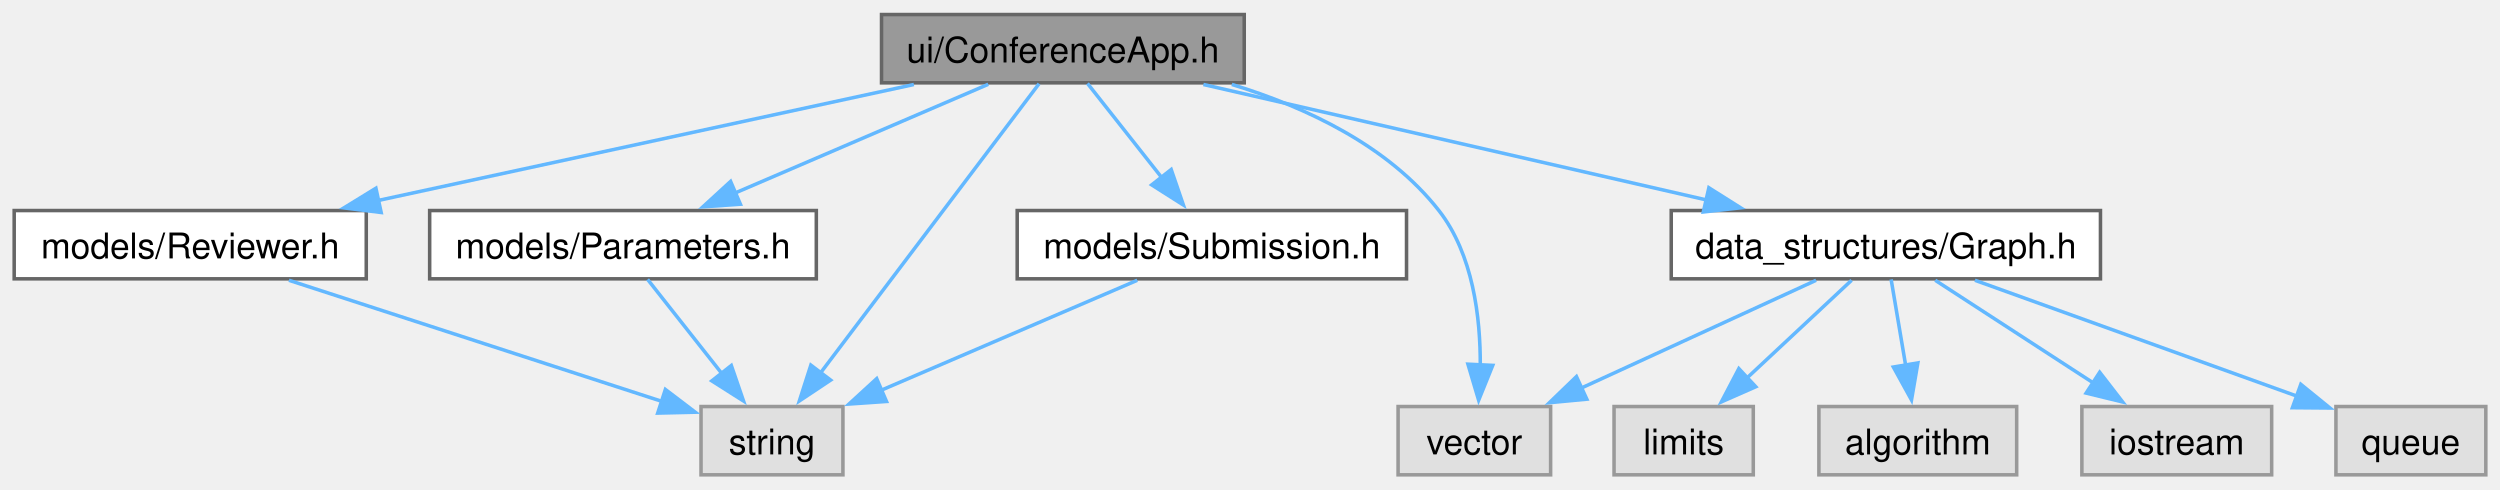
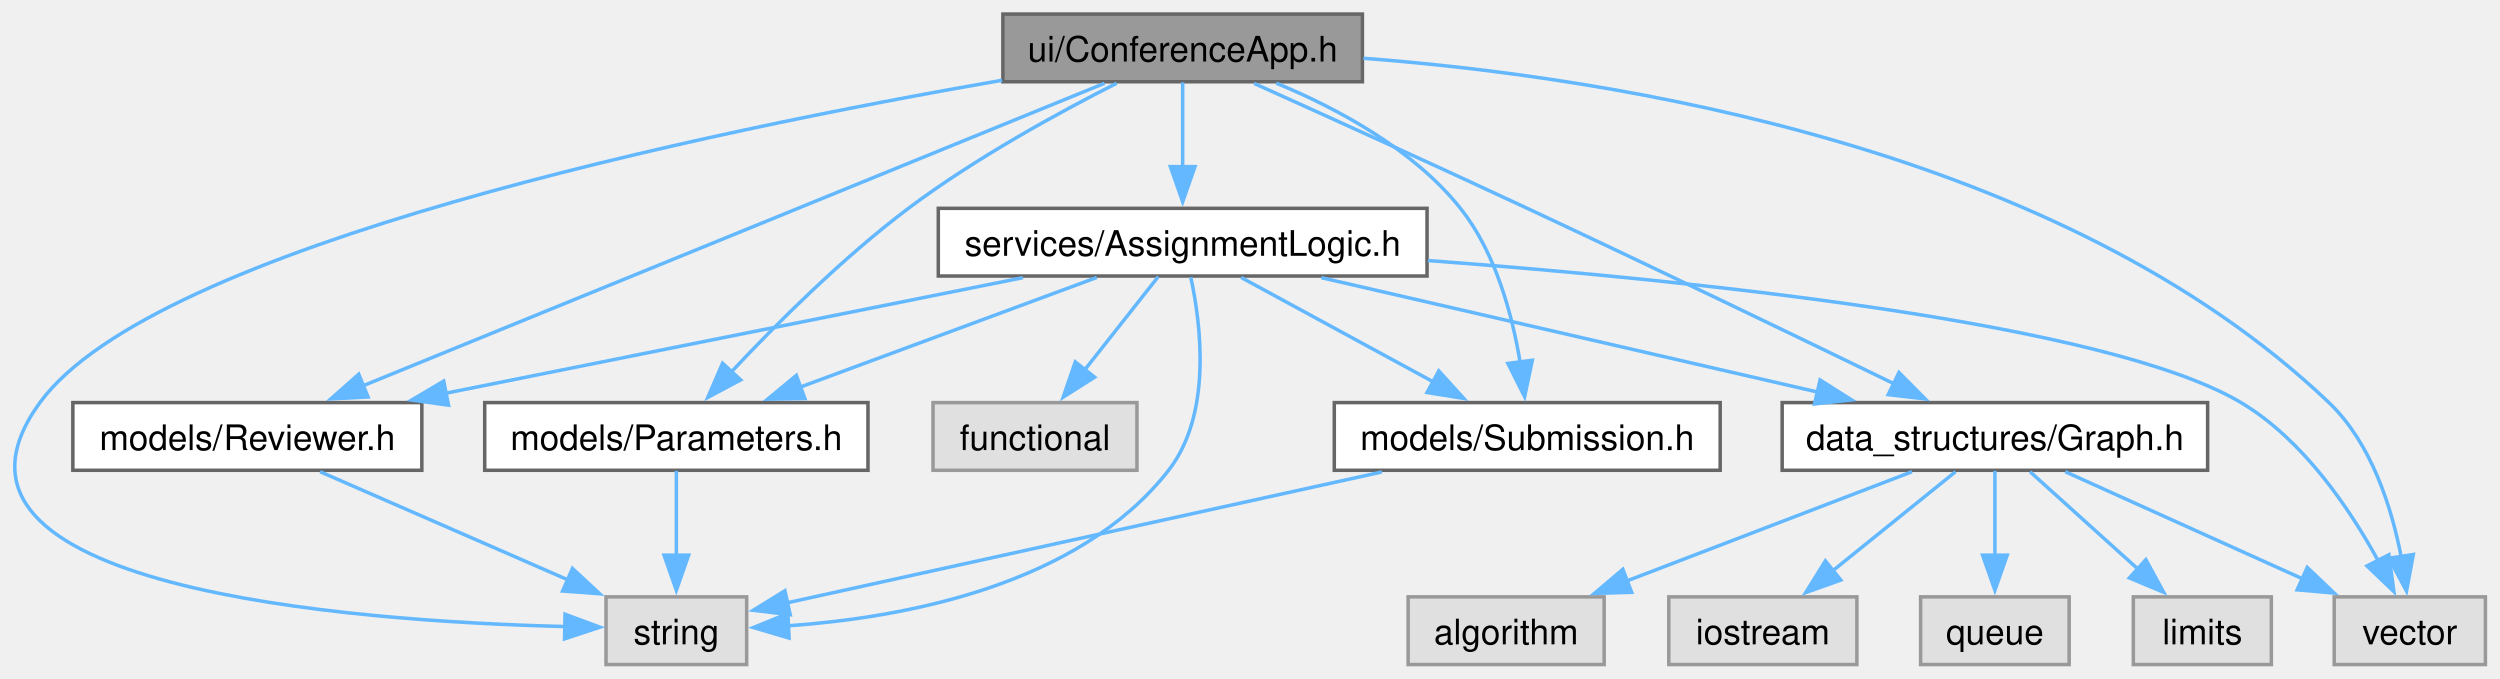
- <svg xmlns="http://www.w3.org/2000/svg" xmlns:xlink="http://www.w3.org/1999/xlink" width="705pt" height="138pt" viewBox="0.00 0.00 704.75 137.75">
-   <g id="graph0" class="graph" transform="scale(1 1) rotate(0) translate(4 133.75)">
+ <svg xmlns="http://www.w3.org/2000/svg" xmlns:xlink="http://www.w3.org/1999/xlink" width="711pt" height="193pt" viewBox="0.00 0.00 710.70 193.00">
+   <g id="graph0" class="graph" transform="scale(1 1) rotate(0) translate(4 189)">
    <g id="Node000001" class="node">
      <g id="a_Node000001">
        <a xlink:title=" ">
-           <polygon fill="#999999" stroke="#666666" points="346.75,-129.75 244.5,-129.75 244.5,-110.5 346.75,-110.5 346.75,-129.75" />
-           <text text-anchor="middle" x="295.62" y="-116.25" font-family="Helvetica,sans-Serif" font-size="10.00">ui/ConferenceApp.h</text>
+           <polygon fill="#999999" stroke="#666666" points="383.32,-185 281.07,-185 281.07,-165.75 383.32,-165.75 383.32,-185" />
+           <text text-anchor="middle" x="332.2" y="-171.5" font-family="Helvetica,sans-Serif" font-size="10.00">ui/ConferenceApp.h</text>
        </a>
      </g>
    </g>
    <g id="Node000002" class="node">
      <g id="a_Node000002">
        <a xlink:title=" ">
-           <polygon fill="#e0e0e0" stroke="#999999" points="433.12,-19.25 390.12,-19.25 390.12,0 433.12,0 433.12,-19.25" />
-           <text text-anchor="middle" x="411.62" y="-5.75" font-family="Helvetica,sans-Serif" font-size="10.00">vector</text>
+           <polygon fill="#e0e0e0" stroke="#999999" points="702.7,-19.25 659.7,-19.25 659.7,0 702.7,0 702.7,-19.25" />
+           <text text-anchor="middle" x="681.2" y="-5.75" font-family="Helvetica,sans-Serif" font-size="10.00">vector</text>
        </a>
      </g>
    </g>
    <g id="edge1_Node000001_Node000002" class="edge">
      <g id="a_edge1_Node000001_Node000002">
        <a xlink:title=" ">
-           <path fill="none" stroke="#63b8ff" d="M343.25,-110.05C364.25,-103.62 387.35,-92.74 401.62,-74.5 411.26,-62.18 413.37,-44.35 413.29,-30.65" />
-           <polygon fill="#63b8ff" stroke="#63b8ff" points="416.8,-30.85 412.83,-21.03 409.81,-31.19 416.8,-30.85" />
+           <path fill="none" stroke="#63b8ff" d="M383.6,-172.43C454.46,-167.02 582.02,-147.08 658.2,-74.5 670.34,-62.93 676.09,-44.48 678.8,-30.38" />
+           <polygon fill="#63b8ff" stroke="#63b8ff" points="682.2,-31.3 680.26,-20.89 675.28,-30.24 682.2,-31.3" />
        </a>
      </g>
    </g>
    <g id="Node000003" class="node">
      <g id="a_Node000003">
        <a xlink:title=" ">
-           <polygon fill="#e0e0e0" stroke="#999999" points="233.62,-19.25 193.62,-19.25 193.62,0 233.62,0 233.62,-19.25" />
-           <text text-anchor="middle" x="213.62" y="-5.75" font-family="Helvetica,sans-Serif" font-size="10.00">string</text>
+           <polygon fill="#e0e0e0" stroke="#999999" points="208.2,-19.25 168.2,-19.25 168.2,0 208.2,0 208.2,-19.25" />
+           <text text-anchor="middle" x="188.2" y="-5.75" font-family="Helvetica,sans-Serif" font-size="10.00">string</text>
        </a>
      </g>
    </g>
    <g id="edge2_Node000001_Node000003" class="edge">
      <g id="a_edge2_Node000001_Node000003">
        <a xlink:title=" ">
-           <path fill="none" stroke="#63b8ff" d="M288.91,-110.25C275.46,-92.44 244.96,-52.08 227.18,-28.56" />
-           <polygon fill="#63b8ff" stroke="#63b8ff" points="230.16,-26.7 221.34,-20.83 224.58,-30.92 230.16,-26.7" />
+           <path fill="none" stroke="#63b8ff" d="M280.84,-166.18C197.71,-151.74 39.67,-119.04 7.2,-74.5 -31.27,-21.74 95.18,-12.33 156.63,-10.81" />
+           <polygon fill="#63b8ff" stroke="#63b8ff" points="156.54,-14.31 166.47,-10.63 156.41,-7.31 156.54,-14.31" />
        </a>
      </g>
    </g>
    <g id="Node000004" class="node">
      <g id="a_Node000004">
        <a xlink:href="_submission_8h.html" target="_top" xlink:title=" ">
-           <polygon fill="white" stroke="#666666" points="392.5,-74.5 282.75,-74.5 282.75,-55.25 392.5,-55.25 392.5,-74.5" />
-           <text text-anchor="middle" x="337.62" y="-61" font-family="Helvetica,sans-Serif" font-size="10.00">models/Submission.h</text>
+           <polygon fill="white" stroke="#666666" points="485.07,-74.5 375.32,-74.5 375.32,-55.25 485.07,-55.25 485.07,-74.5" />
+           <text text-anchor="middle" x="430.2" y="-61" font-family="Helvetica,sans-Serif" font-size="10.00">models/Submission.h</text>
        </a>
      </g>
    </g>
    <g id="edge3_Node000001_Node000004" class="edge">
      <g id="a_edge3_Node000001_Node000004">
        <a xlink:title=" ">
-           <path fill="none" stroke="#63b8ff" d="M302.56,-110.33C308.24,-103.13 316.46,-92.71 323.52,-83.76" />
-           <polygon fill="#63b8ff" stroke="#63b8ff" points="326.16,-86.07 329.6,-76.05 320.66,-81.73 326.16,-86.07" />
+           <path fill="none" stroke="#63b8ff" d="M358.82,-165.35C376.07,-158.22 397.75,-146.63 411.2,-129.75 421.24,-117.14 425.98,-99.34 428.21,-85.72" />
+           <polygon fill="#63b8ff" stroke="#63b8ff" points="431.64,-86.54 429.45,-76.17 424.7,-85.64 431.64,-86.54" />
        </a>
      </g>
    </g>
    <g id="Node000005" class="node">
      <g id="a_Node000005">
        <a xlink:href="_reviewer_8h.html" target="_top" xlink:title=" ">
-           <polygon fill="white" stroke="#666666" points="99.25,-74.5 0,-74.5 0,-55.25 99.25,-55.25 99.25,-74.5" />
-           <text text-anchor="middle" x="49.62" y="-61" font-family="Helvetica,sans-Serif" font-size="10.00">models/Reviewer.h</text>
+           <polygon fill="white" stroke="#666666" points="115.82,-74.5 16.57,-74.5 16.57,-55.25 115.82,-55.25 115.82,-74.5" />
+           <text text-anchor="middle" x="66.2" y="-61" font-family="Helvetica,sans-Serif" font-size="10.00">models/Reviewer.h</text>
        </a>
      </g>
    </g>
    <g id="edge5_Node000001_Node000005" class="edge">
      <g id="a_edge5_Node000001_Node000005">
        <a xlink:title=" ">
-           <path fill="none" stroke="#63b8ff" d="M253.62,-110.03C211.87,-100.99 147.71,-87.11 102.52,-77.32" />
-           <polygon fill="#63b8ff" stroke="#63b8ff" points="103.45,-73.95 92.94,-75.25 101.97,-80.79 103.45,-73.95" />
+           <path fill="none" stroke="#63b8ff" d="M309.97,-165.31C263.13,-146.2 154.05,-101.71 99.09,-79.29" />
+           <polygon fill="#63b8ff" stroke="#63b8ff" points="100.52,-76.1 89.94,-75.56 97.88,-82.58 100.52,-76.1" />
        </a>
      </g>
    </g>
    <g id="Node000006" class="node">
      <g id="a_Node000006">
        <a xlink:href="_parameters_8h.html" target="_top" xlink:title=" ">
-           <polygon fill="white" stroke="#666666" points="226.12,-74.5 117.12,-74.5 117.12,-55.25 226.12,-55.25 226.12,-74.5" />
-           <text text-anchor="middle" x="171.62" y="-61" font-family="Helvetica,sans-Serif" font-size="10.00">models/Parameters.h</text>
+           <polygon fill="white" stroke="#666666" points="242.7,-74.5 133.7,-74.5 133.7,-55.25 242.7,-55.25 242.7,-74.5" />
+           <text text-anchor="middle" x="188.2" y="-61" font-family="Helvetica,sans-Serif" font-size="10.00">models/Parameters.h</text>
        </a>
      </g>
    </g>
    <g id="edge7_Node000001_Node000006" class="edge">
      <g id="a_edge7_Node000001_Node000006">
        <a xlink:title=" ">
-           <path fill="none" stroke="#63b8ff" d="M274.59,-110.09C254.99,-101.68 225.52,-89.02 203.12,-79.4" />
-           <polygon fill="#63b8ff" stroke="#63b8ff" points="204.72,-76.28 194.15,-75.55 201.96,-82.71 204.72,-76.28" />
+           <path fill="none" stroke="#63b8ff" d="M313.42,-165.32C297.1,-157.06 273.15,-143.99 254.2,-129.75 235.55,-115.74 216.67,-96.89 203.91,-83.3" />
+           <polygon fill="#63b8ff" stroke="#63b8ff" points="206.5,-80.96 197.15,-75.98 201.35,-85.7 206.5,-80.96" />
        </a>
      </g>
    </g>
    <g id="Node000007" class="node">
      <g id="a_Node000007">
        <a xlink:href="_graph_8h.html" target="_top" xlink:title=" ">
-           <polygon fill="white" stroke="#666666" points="588.12,-74.5 467.12,-74.5 467.12,-55.25 588.12,-55.25 588.12,-74.5" />
-           <text text-anchor="middle" x="527.62" y="-61" font-family="Helvetica,sans-Serif" font-size="10.00">data_structures/Graph.h</text>
+           <polygon fill="white" stroke="#666666" points="623.7,-74.5 502.7,-74.5 502.7,-55.25 623.7,-55.25 623.7,-74.5" />
+           <text text-anchor="middle" x="563.2" y="-61" font-family="Helvetica,sans-Serif" font-size="10.00">data_structures/Graph.h</text>
        </a>
      </g>
    </g>
    <g id="edge9_Node000001_Node000007" class="edge">
      <g id="a_edge9_Node000001_Node000007">
        <a xlink:title=" ">
-           <path fill="none" stroke="#63b8ff" d="M335.24,-110.03C374.45,-101.03 434.61,-87.23 477.2,-77.45" />
-           <polygon fill="#63b8ff" stroke="#63b8ff" points="477.73,-80.92 486.69,-75.27 476.17,-74.1 477.73,-80.92" />
+           <path fill="none" stroke="#63b8ff" d="M352.52,-165.27C372.38,-156.33 403.44,-142.26 430.2,-129.75 466.29,-112.87 507.63,-92.92 534.51,-79.86" />
+           <polygon fill="#63b8ff" stroke="#63b8ff" points="535.92,-83.06 543.39,-75.54 532.86,-76.77 535.92,-83.06" />
+         </a>
+       </g>
+     </g>
+     <g id="Node000012" class="node">
+       <g id="a_Node000012">
+         <a xlink:href="_assignment_logic_8h.html" target="_top" xlink:title="Logic for assigning reviewers to submissions based on Max Flow.">
+           <polygon fill="white" stroke="#666666" points="401.7,-129.75 262.7,-129.75 262.7,-110.5 401.7,-110.5 401.7,-129.75" />
+           <text text-anchor="middle" x="332.2" y="-116.25" font-family="Helvetica,sans-Serif" font-size="10.00">services/AssignmentLogic.h</text>
+         </a>
+       </g>
+     </g>
+     <g id="edge15_Node000001_Node000012" class="edge">
+       <g id="a_edge15_Node000001_Node000012">
+         <a xlink:title=" ">
+           <path fill="none" stroke="#63b8ff" d="M332.2,-165.58C332.2,-159.07 332.2,-149.92 332.2,-141.62" />
+           <polygon fill="#63b8ff" stroke="#63b8ff" points="335.7,-141.62 332.2,-131.62 328.7,-141.62 335.7,-141.62" />
        </a>
      </g>
    </g>
    <g id="edge4_Node000004_Node000003" class="edge">
      <g id="a_edge4_Node000004_Node000003">
        <a xlink:title=" ">
-           <path fill="none" stroke="#63b8ff" d="M316.59,-54.84C296.76,-46.32 266.8,-33.46 244.31,-23.8" />
-           <polygon fill="#63b8ff" stroke="#63b8ff" points="245.9,-20.68 235.33,-19.95 243.14,-27.11 245.9,-20.68" />
+           <path fill="none" stroke="#63b8ff" d="M388.87,-54.78C340.89,-44.22 262.82,-27.05 219.56,-17.53" />
+           <polygon fill="#63b8ff" stroke="#63b8ff" points="220.59,-14.17 210.07,-15.44 219.08,-21 220.59,-14.17" />
        </a>
      </g>
    </g>
    <g id="edge6_Node000005_Node000003" class="edge">
      <g id="a_edge6_Node000005_Node000003">
        <a xlink:title=" ">
-           <path fill="none" stroke="#63b8ff" d="M77.45,-54.84C106.62,-45.37 152.35,-30.52 182.65,-20.68" />
-           <polygon fill="#63b8ff" stroke="#63b8ff" points="183.57,-24.06 192,-17.65 181.41,-17.4 183.57,-24.06" />
+           <path fill="none" stroke="#63b8ff" d="M86.89,-54.84C106.2,-46.41 135.26,-33.73 157.31,-24.11" />
+           <polygon fill="#63b8ff" stroke="#63b8ff" points="158.65,-27.34 166.42,-20.13 155.85,-20.92 158.65,-27.34" />
        </a>
      </g>
    </g>
    <g id="edge8_Node000006_Node000003" class="edge">
      <g id="a_edge8_Node000006_Node000003">
        <a xlink:title=" ">
-           <path fill="none" stroke="#63b8ff" d="M178.56,-55.08C184.24,-47.88 192.46,-37.46 199.52,-28.51" />
-           <polygon fill="#63b8ff" stroke="#63b8ff" points="202.16,-30.82 205.6,-20.8 196.66,-26.48 202.16,-30.82" />
+           <path fill="none" stroke="#63b8ff" d="M188.2,-55.08C188.2,-48.57 188.2,-39.42 188.2,-31.12" />
+           <polygon fill="#63b8ff" stroke="#63b8ff" points="191.7,-31.12 188.2,-21.12 184.7,-31.12 191.7,-31.12" />
        </a>
      </g>
    </g>
    <g id="edge11_Node000007_Node000002" class="edge">
      <g id="a_edge11_Node000007_Node000002">
        <a xlink:title=" ">
-           <path fill="none" stroke="#63b8ff" d="M507.95,-54.84C489.78,-46.5 462.54,-34 441.66,-24.41" />
-           <polygon fill="#63b8ff" stroke="#63b8ff" points="443.32,-21.33 432.77,-20.33 440.4,-27.69 443.32,-21.33" />
+           <path fill="none" stroke="#63b8ff" d="M583.21,-54.84C601.69,-46.5 629.4,-34 650.64,-24.41" />
+           <polygon fill="#63b8ff" stroke="#63b8ff" points="652.03,-27.63 659.7,-20.33 649.15,-21.25 652.03,-27.63" />
        </a>
      </g>
    </g>
    <g id="Node000008" class="node">
      <g id="a_Node000008">
        <a xlink:title=" ">
-           <polygon fill="#e0e0e0" stroke="#999999" points="636.38,-19.25 582.88,-19.25 582.88,0 636.38,0 636.38,-19.25" />
-           <text text-anchor="middle" x="609.62" y="-5.75" font-family="Helvetica,sans-Serif" font-size="10.00">iostream</text>
+           <polygon fill="#e0e0e0" stroke="#999999" points="523.95,-19.25 470.45,-19.25 470.45,0 523.95,0 523.95,-19.25" />
+           <text text-anchor="middle" x="497.2" y="-5.75" font-family="Helvetica,sans-Serif" font-size="10.00">iostream</text>
        </a>
      </g>
    </g>
    <g id="edge10_Node000007_Node000008" class="edge">
      <g id="a_edge10_Node000007_Node000008">
        <a xlink:title=" ">
-           <path fill="none" stroke="#63b8ff" d="M541.54,-54.84C553.79,-46.89 571.88,-35.14 586.34,-25.75" />
-           <polygon fill="#63b8ff" stroke="#63b8ff" points="587.9,-28.91 594.38,-20.53 584.08,-23.04 587.9,-28.91" />
+           <path fill="none" stroke="#63b8ff" d="M552,-54.84C542.46,-47.15 528.52,-35.9 517.09,-26.68" />
+           <polygon fill="#63b8ff" stroke="#63b8ff" points="519.38,-24.03 509.4,-20.48 514.99,-29.48 519.38,-24.03" />
        </a>
      </g>
    </g>
    <g id="Node000009" class="node">
      <g id="a_Node000009">
        <a xlink:title=" ">
-           <polygon fill="#e0e0e0" stroke="#999999" points="696.75,-19.25 654.5,-19.25 654.5,0 696.75,0 696.75,-19.25" />
-           <text text-anchor="middle" x="675.62" y="-5.75" font-family="Helvetica,sans-Serif" font-size="10.00">queue</text>
+           <polygon fill="#e0e0e0" stroke="#999999" points="584.32,-19.25 542.07,-19.25 542.07,0 584.32,0 584.32,-19.25" />
+           <text text-anchor="middle" x="563.2" y="-5.75" font-family="Helvetica,sans-Serif" font-size="10.00">queue</text>
        </a>
      </g>
    </g>
    <g id="edge12_Node000007_Node000009" class="edge">
      <g id="a_edge12_Node000007_Node000009">
        <a xlink:title=" ">
-           <path fill="none" stroke="#63b8ff" d="M552.73,-54.84C577.81,-45.82 616.45,-31.92 643.7,-22.11" />
-           <polygon fill="#63b8ff" stroke="#63b8ff" points="644.6,-25.51 652.82,-18.83 642.23,-18.92 644.6,-25.51" />
+           <path fill="none" stroke="#63b8ff" d="M563.2,-55.08C563.2,-48.57 563.2,-39.42 563.2,-31.12" />
+           <polygon fill="#63b8ff" stroke="#63b8ff" points="566.7,-31.12 563.2,-21.12 559.7,-31.12 566.7,-31.12" />
        </a>
      </g>
    </g>
    <g id="Node000010" class="node">
      <g id="a_Node000010">
        <a xlink:title=" ">
-           <polygon fill="#e0e0e0" stroke="#999999" points="490.25,-19.25 451,-19.25 451,0 490.25,0 490.25,-19.25" />
-           <text text-anchor="middle" x="470.62" y="-5.75" font-family="Helvetica,sans-Serif" font-size="10.00">limits</text>
+           <polygon fill="#e0e0e0" stroke="#999999" points="641.82,-19.25 602.57,-19.25 602.57,0 641.82,0 641.82,-19.25" />
+           <text text-anchor="middle" x="622.2" y="-5.75" font-family="Helvetica,sans-Serif" font-size="10.00">limits</text>
        </a>
      </g>
    </g>
    <g id="edge13_Node000007_Node000010" class="edge">
      <g id="a_edge13_Node000007_Node000010">
        <a xlink:title=" ">
-           <path fill="none" stroke="#63b8ff" d="M517.96,-54.84C509.88,-47.3 498.16,-36.35 488.4,-27.23" />
-           <polygon fill="#63b8ff" stroke="#63b8ff" points="490.95,-24.83 481.26,-20.56 486.18,-29.94 490.95,-24.83" />
+           <path fill="none" stroke="#63b8ff" d="M573.2,-54.84C581.56,-47.3 593.7,-36.35 603.8,-27.23" />
+           <polygon fill="#63b8ff" stroke="#63b8ff" points="606.13,-29.84 611.21,-20.54 601.44,-24.64 606.13,-29.84" />
        </a>
      </g>
    </g>
    <g id="Node000011" class="node">
      <g id="a_Node000011">
        <a xlink:title=" ">
-           <polygon fill="#e0e0e0" stroke="#999999" points="564.5,-19.25 508.75,-19.25 508.75,0 564.5,0 564.5,-19.25" />
-           <text text-anchor="middle" x="536.62" y="-5.75" font-family="Helvetica,sans-Serif" font-size="10.00">algorithm</text>
+           <polygon fill="#e0e0e0" stroke="#999999" points="452.07,-19.25 396.32,-19.25 396.32,0 452.07,0 452.07,-19.25" />
+           <text text-anchor="middle" x="424.2" y="-5.75" font-family="Helvetica,sans-Serif" font-size="10.00">algorithm</text>
        </a>
      </g>
    </g>
    <g id="edge14_Node000007_Node000011" class="edge">
      <g id="a_edge14_Node000007_Node000011">
        <a xlink:title=" ">
-           <path fill="none" stroke="#63b8ff" d="M529.11,-55.08C530.22,-48.49 531.79,-39.21 533.21,-30.82" />
-           <polygon fill="#63b8ff" stroke="#63b8ff" points="536.64,-31.55 534.85,-21.1 529.74,-30.38 536.64,-31.55" />
+           <path fill="none" stroke="#63b8ff" d="M539.62,-54.84C517.35,-46.31 483.7,-33.42 458.47,-23.76" />
+           <polygon fill="#63b8ff" stroke="#63b8ff" points="459.89,-20.55 449.3,-20.24 457.39,-27.09 459.89,-20.55" />
+         </a>
+       </g>
+     </g>
+     <g id="edge16_Node000012_Node000002" class="edge">
+       <g id="a_edge16_Node000012_Node000002">
+         <a xlink:title=" ">
+           <path fill="none" stroke="#63b8ff" d="M401.95,-114.9C478.4,-109.21 595.23,-97.09 633.2,-74.5 650.86,-63.99 664.16,-44.24 672.23,-29.47" />
+           <polygon fill="#63b8ff" stroke="#63b8ff" points="675.26,-31.23 676.68,-20.73 669.02,-28.05 675.26,-31.23" />
+         </a>
+       </g>
+     </g>
+     <g id="edge17_Node000012_Node000003" class="edge">
+       <g id="a_edge17_Node000012_Node000003">
+         <a xlink:title=" ">
+           <path fill="none" stroke="#63b8ff" d="M334.5,-110.2C337.41,-96.75 340.63,-71.2 328.2,-55.25 302.56,-22.37 252.6,-13.29 219.82,-11.01" />
+           <polygon fill="#63b8ff" stroke="#63b8ff" points="220.27,-7.53 210.11,-10.53 219.92,-14.52 220.27,-7.53" />
+         </a>
+       </g>
+     </g>
+     <g id="edge20_Node000012_Node000004" class="edge">
+       <g id="a_edge20_Node000012_Node000004">
+         <a xlink:title=" ">
+           <path fill="none" stroke="#63b8ff" d="M348.82,-110.09C363.88,-101.91 386.34,-89.71 403.85,-80.19" />
+           <polygon fill="#63b8ff" stroke="#63b8ff" points="405.04,-83.52 412.16,-75.68 401.7,-77.37 405.04,-83.52" />
+         </a>
+       </g>
+     </g>
+     <g id="edge21_Node000012_Node000005" class="edge">
+       <g id="a_edge21_Node000012_Node000005">
+         <a xlink:title=" ">
+           <path fill="none" stroke="#63b8ff" d="M286.77,-110.03C241.34,-100.94 171.38,-86.93 122.46,-77.14" />
+           <polygon fill="#63b8ff" stroke="#63b8ff" points="123.41,-73.76 112.92,-75.23 122.04,-80.62 123.41,-73.76" />
+         </a>
+       </g>
+     </g>
+     <g id="edge22_Node000012_Node000006" class="edge">
+       <g id="a_edge22_Node000012_Node000006">
+         <a xlink:title=" ">
+           <path fill="none" stroke="#63b8ff" d="M307.77,-110.09C284.6,-101.52 249.53,-88.56 223.36,-78.88" />
+           <polygon fill="#63b8ff" stroke="#63b8ff" points="224.76,-75.66 214.16,-75.48 222.33,-82.23 224.76,-75.66" />
+         </a>
+       </g>
+     </g>
+     <g id="edge19_Node000012_Node000007" class="edge">
+       <g id="a_edge19_Node000012_Node000007">
+         <a xlink:title=" ">
+           <path fill="none" stroke="#63b8ff" d="M371.64,-110.03C410.6,-101.05 470.32,-87.28 512.72,-77.51" />
+           <polygon fill="#63b8ff" stroke="#63b8ff" points="513.48,-80.93 522.44,-75.27 511.9,-74.11 513.48,-80.93" />
+         </a>
+       </g>
+     </g>
+     <g id="Node000013" class="node">
+       <g id="a_Node000013">
+         <a xlink:title=" ">
+           <polygon fill="#e0e0e0" stroke="#999999" points="319.2,-74.5 261.2,-74.5 261.2,-55.25 319.2,-55.25 319.2,-74.5" />
+           <text text-anchor="middle" x="290.2" y="-61" font-family="Helvetica,sans-Serif" font-size="10.00">functional</text>
+         </a>
+       </g>
+     </g>
+     <g id="edge18_Node000012_Node000013" class="edge">
+       <g id="a_edge18_Node000012_Node000013">
+         <a xlink:title=" ">
+           <path fill="none" stroke="#63b8ff" d="M325.26,-110.33C319.58,-103.13 311.36,-92.71 304.3,-83.76" />
+           <polygon fill="#63b8ff" stroke="#63b8ff" points="307.16,-81.73 298.22,-76.05 301.66,-86.07 307.16,-81.73" />
        </a>
      </g>
    </g>
  </g>
</svg>
